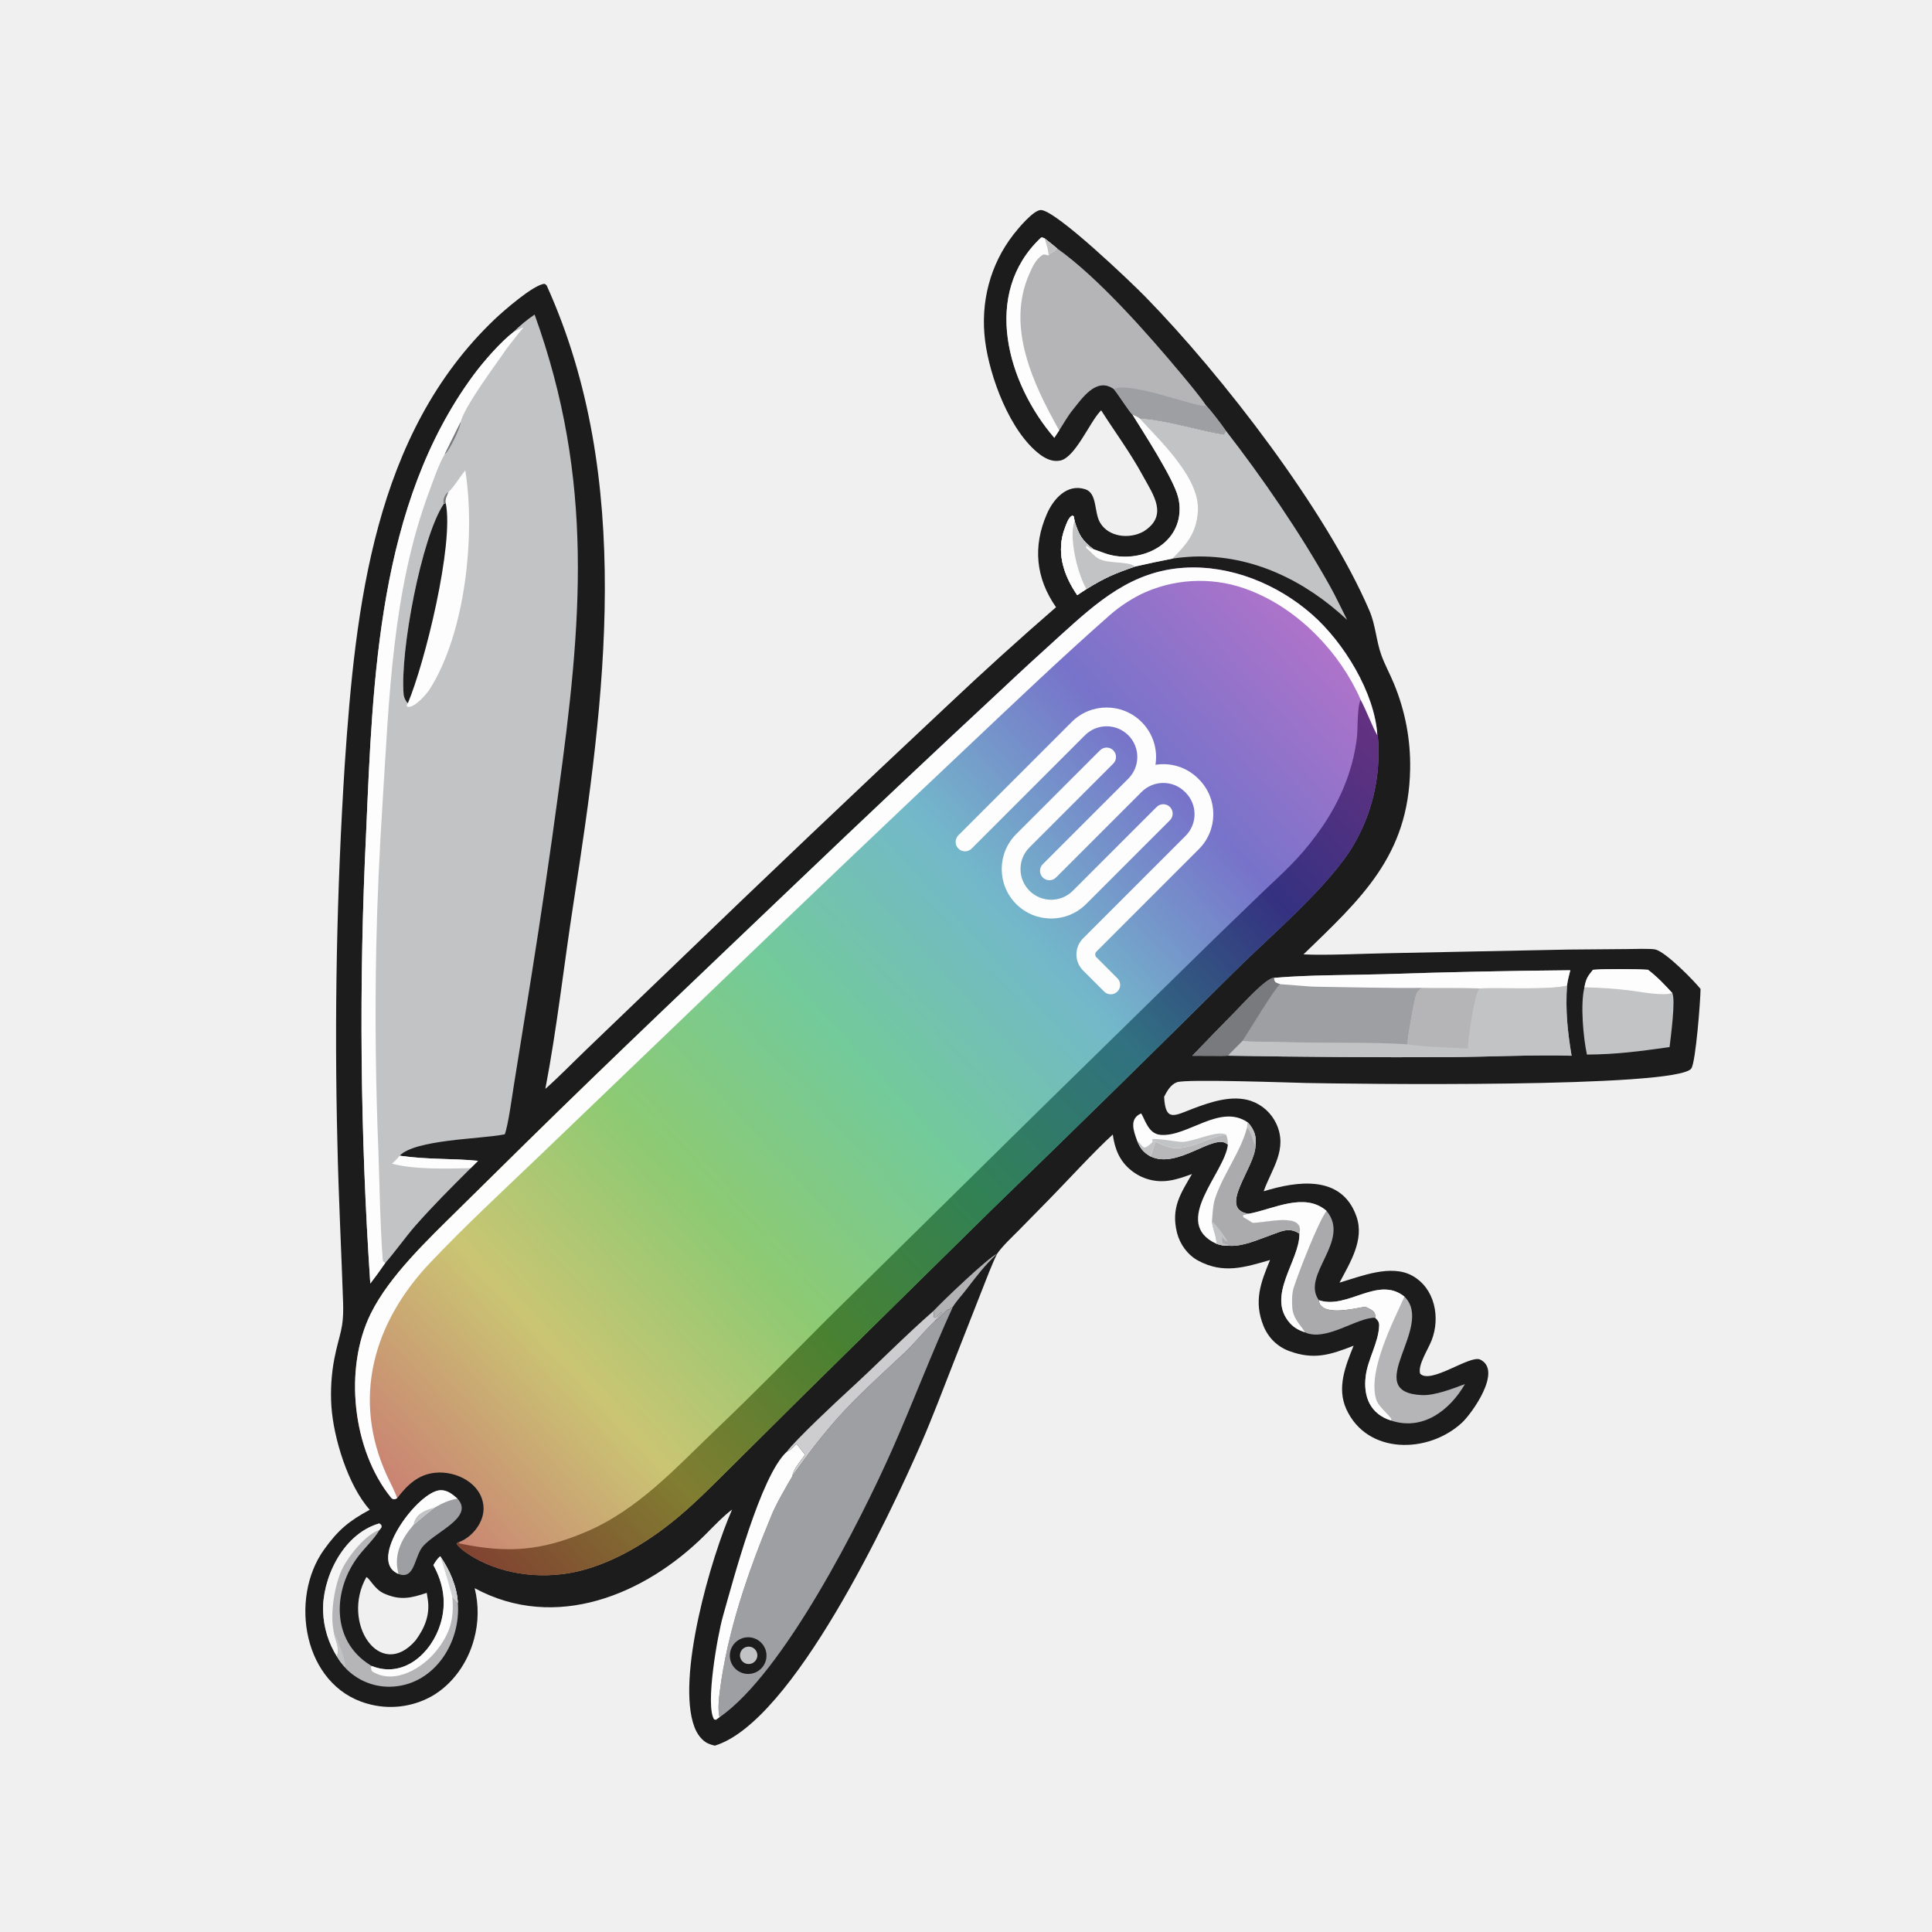
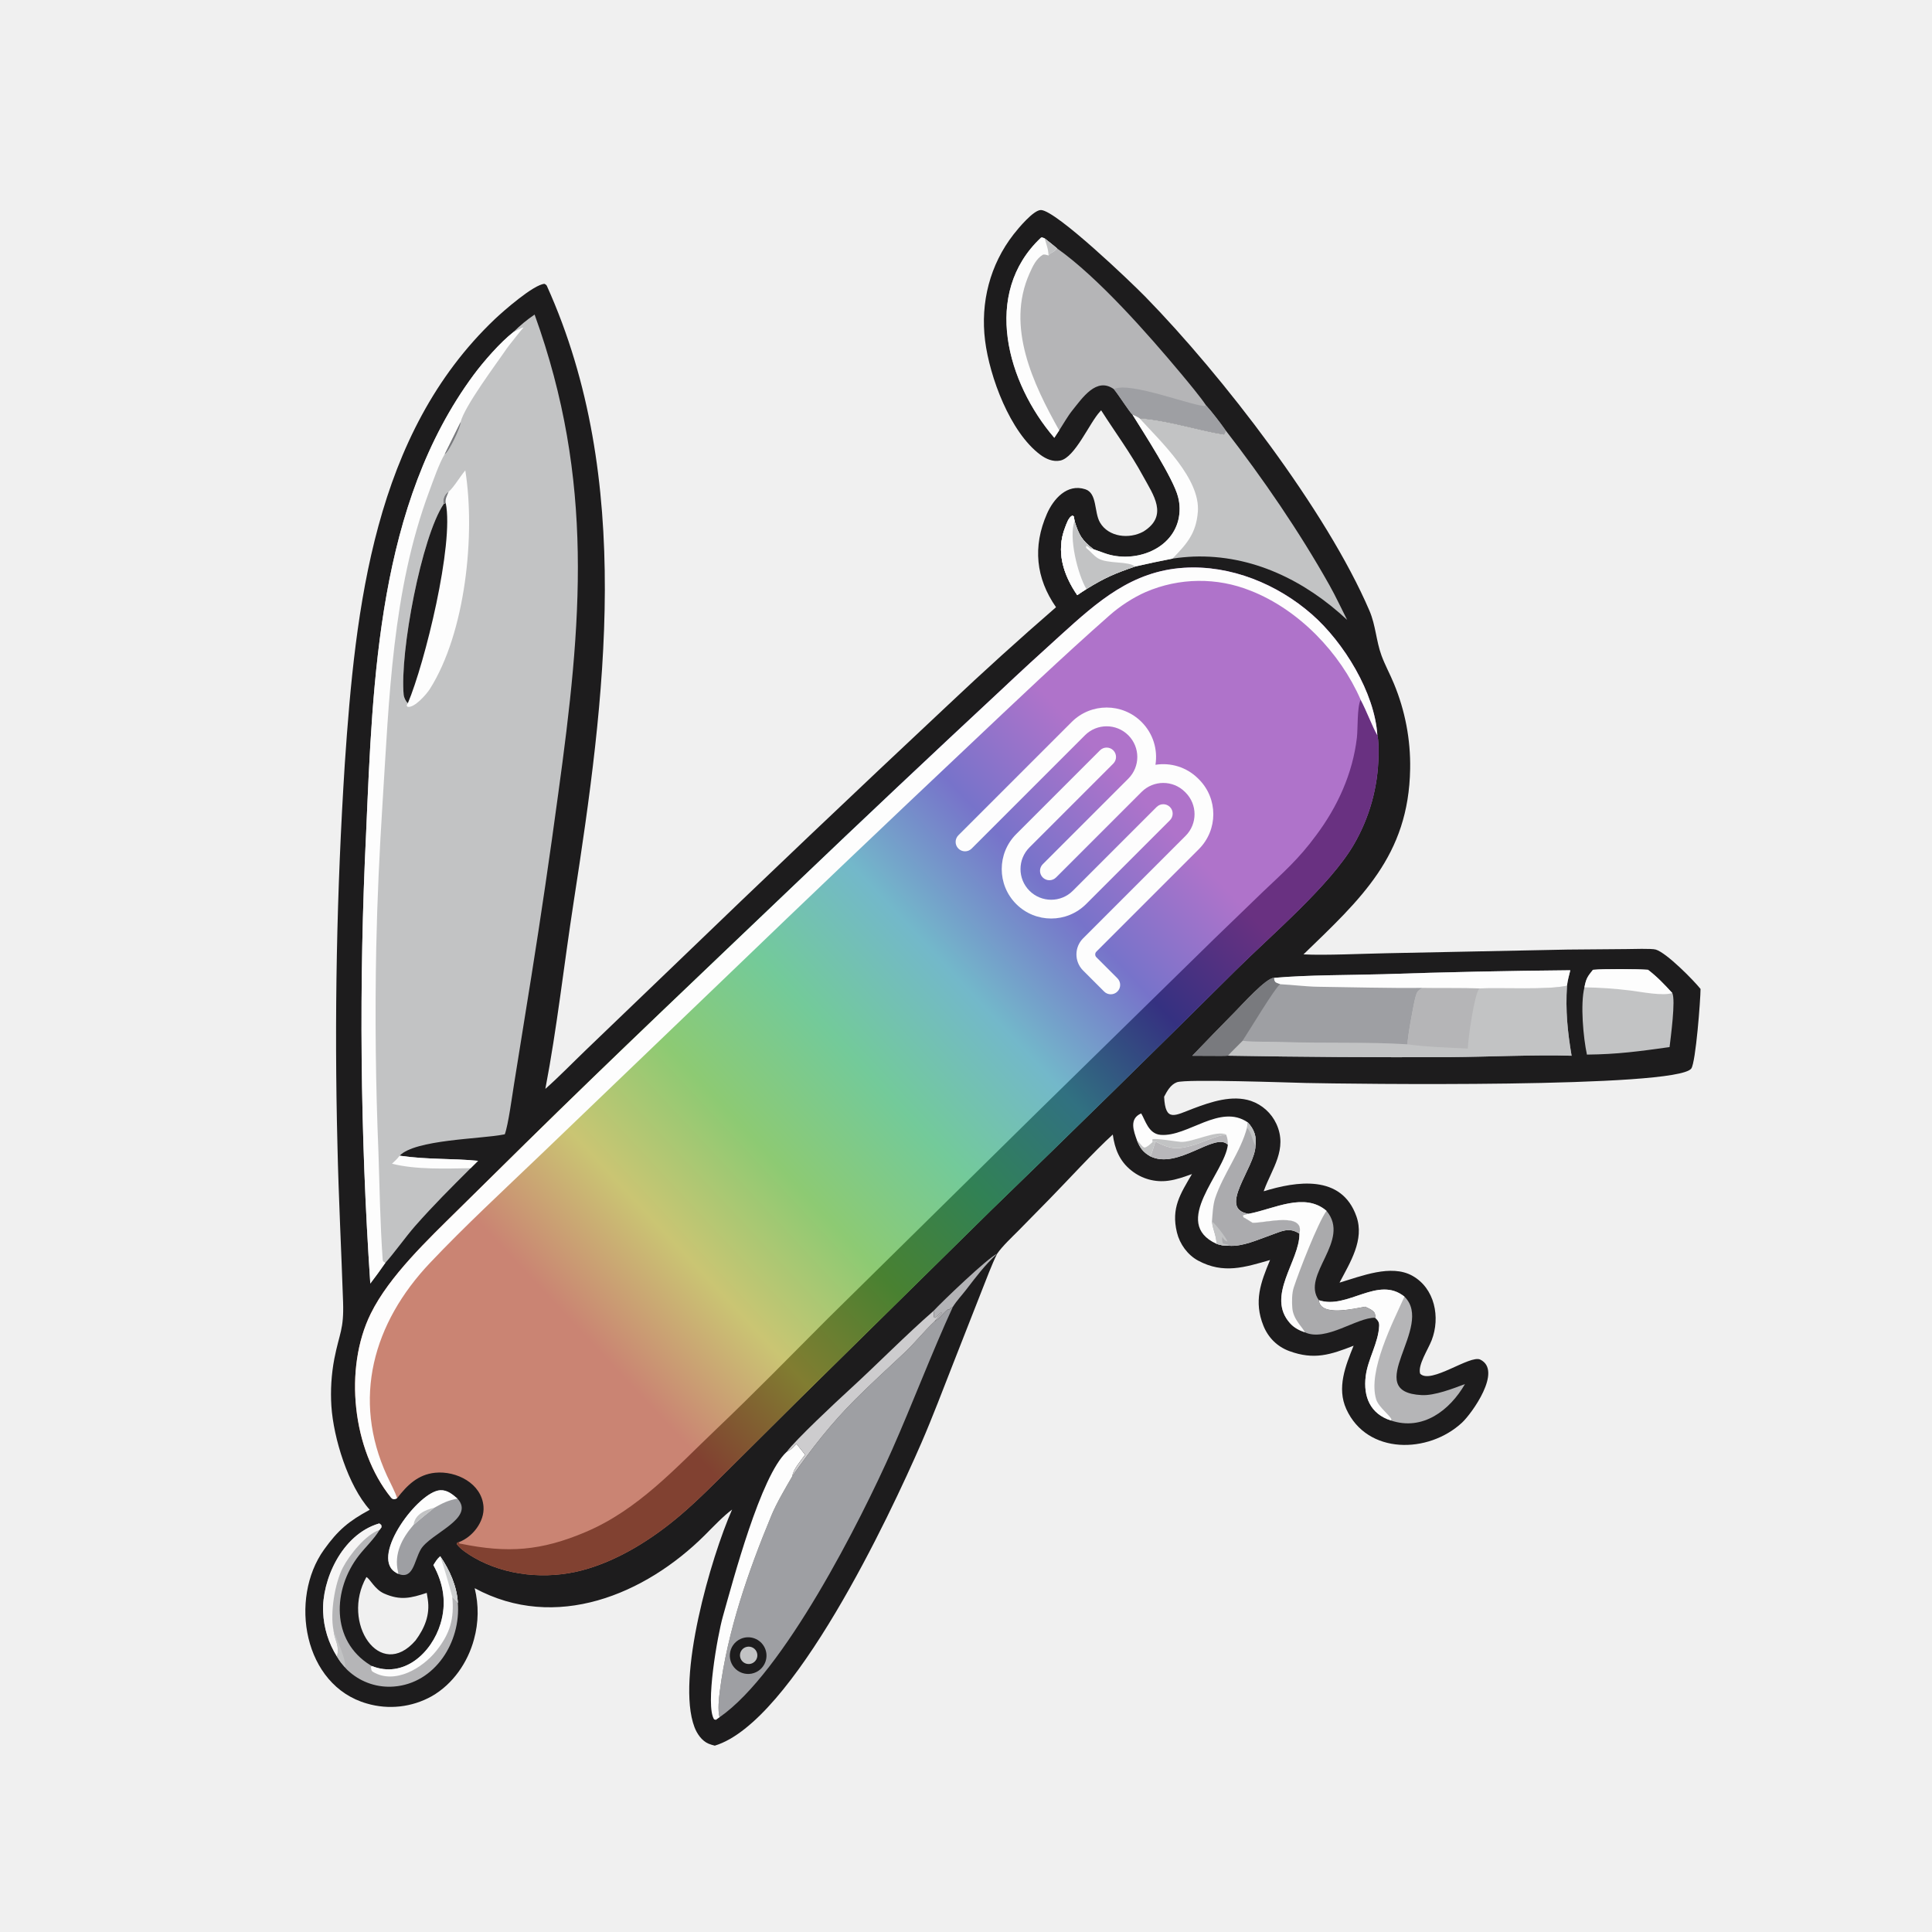
<svg xmlns="http://www.w3.org/2000/svg" width="1024" height="1024" viewBox="0 0 1024 1024" fill="none">
  <g clip-path="url(#clip0_2459_19421)">
    <path d="M195.982 800.211C184.515 787.494 176.758 762.181 175.641 745.284C175.106 736.885 175.63 728.451 177.2 720.184C179.9 706.415 182.329 704.767 181.836 690.026C180.908 662.424 179.455 634.56 178.855 606.974C177.149 539.646 178.443 472.274 182.736 405.06C188.424 321.599 198.18 230.08 262.293 169.124C266.726 164.91 282.793 150.817 288.6 150.434C289.062 150.665 289.612 151.003 289.836 151.499C336.164 254.15 320.732 370.278 304.099 477.75C298.794 512.028 295.281 544.596 289.046 577.129C296.002 571.018 303.859 562.936 310.7 556.367L356.309 512.579C404.661 465.959 453.346 419.685 502.362 373.763C521.106 356.047 540.229 338.734 559.713 321.835C548.994 306.444 547.294 289.687 554.906 272.32C558.321 264.524 565.547 256.152 575.245 259.325C581.62 261.409 579.842 271.441 582.99 276.891C587.507 284.72 598.554 285.863 606.042 281.726C619.527 273.314 611.179 262.174 605.943 252.521C599.063 239.846 591.197 229.353 583.632 217.478C583.445 217.681 583.268 217.884 583.079 218.084C577.399 224.146 569.823 242.516 561.93 244.117C558.087 244.896 554.398 243.265 551.367 241.007C535.324 229.046 524.519 199.737 522.116 180.535C519.589 160.381 524.677 140.292 537.231 124.201C539.621 121.137 547.896 111.102 551.816 111.323C560.014 111.782 599.522 149.589 607.029 157.265C647.721 198.889 703.114 270.624 725.867 323.761C729.141 331.411 729.39 339.706 732.201 347.383C734.063 352.476 736.75 357.309 738.801 362.339C744.749 376.65 747.682 392.031 747.404 407.527C746.665 453.685 721.087 476.575 690.878 505.841C702.271 506.455 723.01 505.444 734.921 505.235L830.928 503.294L861.898 503.034C865.031 503.03 875.441 502.621 877.643 503.308C883.444 505.112 897.693 519.62 901.323 524.165C901.319 529.686 898.798 563.043 896.421 566.335C888.827 576.862 713.684 574.477 692.059 573.999C683.314 573.805 628.641 571.826 623.803 573.607C620.447 574.839 618.559 578.311 617.003 581.298C617.67 594.989 622.679 591.229 632.552 587.507C641.853 583.996 653.119 580.204 663.026 583.499C669.01 585.557 673.893 589.982 676.533 595.733C682.618 609.066 674.064 619.566 670.003 630.784L669.783 631.4C686.973 626.128 711.053 622.185 718.948 644.755C723.273 657.121 715.606 669.098 709.977 679.828C721.559 676.385 737.322 669.92 748.556 676.17C760.536 682.838 763.483 698.26 758.826 710.319C756.916 715.266 751.344 723.537 752.7 728.081C758.376 733.899 779.159 717.955 784.571 720.611C796.516 726.473 780.024 749.261 774.939 753.993C757.107 770.594 724.614 771.114 713.574 746.859C708.424 735.554 713.165 723.815 717.443 713.257C705.325 717.977 696.583 720.974 683.338 716.094C676.94 713.738 672.171 708.965 669.637 702.665C664.433 689.701 668.16 679.814 673.156 667.84C659.747 671.674 648.495 675.387 635.051 668.161C629.441 665.145 625.284 659.37 623.796 653.232C620.645 640.216 625.608 632.823 631.767 622.28C627.537 623.757 623.71 625.217 619.248 625.81C612.266 626.783 605.191 624.835 599.691 620.425C593.375 615.457 590.842 608.94 589.801 601.323C580.13 610.046 565.69 625.902 556.001 635.768L539.818 652.244C536.229 655.876 531.325 660.401 528.508 664.51C525.638 670.2 522.642 678.395 520.204 684.489L505.263 722.556C500.136 735.666 493.968 751.854 488.451 764.547C471.486 803.559 420.197 912.71 378.861 925.231C377.741 924.959 376.604 924.64 375.538 924.188C371.978 922.689 369.412 918.914 368.087 915.421C358.236 889.468 376.802 825.516 388.021 800.108C383.392 803.503 377.785 809.459 373.595 813.636C341.904 845.204 294.467 864.98 251.588 841.774C253.802 850.68 253.681 860.006 251.236 868.848C247.954 881.152 239.99 892.672 228.823 899.043C218.356 904.891 205.977 906.288 194.471 902.909C160.826 893.339 153.115 847.354 171.735 821.348C179.128 811.026 184.806 806.239 195.982 800.211ZM220.258 869.467C225.048 862.98 228.008 855.946 226.731 847.633L226.186 844.253C217.895 846.987 212.248 848.437 203.61 844.617C198.511 842.363 196.207 836.842 194.198 835.869C180.52 860.073 201.42 891.264 220.258 869.467Z" fill="#1D1C1D" />
    <path d="M495.273 700.425C497.019 699.872 500.138 695.718 502.365 694.047L503.031 694.084C503.944 693.209 503.918 693.223 505.041 692.639C493.876 716.945 483.373 744.662 472.883 768.295C456.081 806.155 415.408 886.628 381.365 910.184C380.359 906.396 381.003 900.347 381.502 896.444C385.619 864.331 396.589 832.812 408.951 803.024C411.62 796.593 416.474 788.404 420.017 782.308C430.468 767.455 440.333 754.699 453.234 741.803C461.755 733.286 470.608 725.229 479.383 716.982C484.809 711.882 489.959 705.341 495.273 700.425Z" fill="#9E9FA3" />
    <path d="M392.509 868.667C397.357 866.458 403.081 868.567 405.341 873.392C407.6 878.218 405.554 883.962 400.753 886.272C397.602 887.791 393.878 887.498 391.003 885.508C388.126 883.513 386.544 880.134 386.855 876.649C387.166 873.163 389.326 870.119 392.509 868.667Z" fill="#1D1C1D" />
    <path d="M394.974 873.132C397.232 872.15 399.864 873.117 400.948 875.326C402.034 877.54 401.187 880.213 399.028 881.398C397.541 882.214 395.725 882.143 394.302 881.22C392.88 880.296 392.08 878.666 392.22 876.974C392.361 875.287 393.418 873.807 394.974 873.132Z" fill="#C2C3C4" />
    <path d="M416.95 769.517C419.622 768.18 420.132 767.322 422.113 765.213L426.731 771.019C424.596 774.038 420.207 779.052 420.018 782.308C416.476 788.404 411.621 796.593 408.952 803.024C396.59 832.812 385.62 864.331 381.503 896.443C381.004 900.347 380.361 906.396 381.366 910.184L379.445 911.543L378.493 911.317C373.682 903.997 380.351 866.585 383.115 856.842C388.6 837.509 403.161 782.179 416.95 769.517Z" fill="#FDFDFD" />
    <path d="M494.731 694.866C495.309 695.912 494.739 696.616 495.066 698.193L495.631 698.479C497.012 697.489 497.496 696.943 498.655 695.746L499.172 695.884C497.904 697.323 496.432 698.919 495.273 700.425C489.959 705.341 484.809 711.882 479.382 716.982C470.608 725.229 461.754 733.286 453.234 741.803C440.332 754.699 430.467 767.455 420.016 782.308C420.205 779.052 424.594 774.038 426.729 771.019L422.111 765.213C420.13 767.322 419.62 768.18 416.948 769.517C422.047 762.75 443.052 743.102 450.251 736.526C464.602 723.428 480.267 707.425 494.731 694.866Z" fill="#CDCCCE" />
    <path d="M494.732 694.866C498.77 690.429 523.931 666.292 528.508 664.51C521.82 670.695 517.539 676.494 511.991 683.693C509.626 686.753 507.119 689.327 505.041 692.639C503.917 693.223 503.944 693.209 503.031 694.084L502.364 694.047C500.138 695.718 497.019 699.872 495.273 700.425C496.432 698.919 497.904 697.323 499.173 695.884L498.655 695.746C497.497 696.943 497.013 697.489 495.631 698.479L495.066 698.193C494.739 696.616 495.309 695.912 494.732 694.866Z" fill="#B3B3B6" />
    <path d="M210.461 794.106C209.28 794.754 208.2 794.934 207.196 793.691C186.763 768.389 182.167 725.343 196.507 696.258C206.379 676.231 226.974 656.868 242.828 641.18L278.739 605.781C325.362 559.924 373.833 514.084 421.199 468.851C457.213 434.446 493.451 400.279 529.913 366.354C540.647 356.242 551.497 346.248 562.455 336.376C581.776 318.874 599.971 302.647 627.608 300.93C652.293 299.398 677.102 309.598 695.463 325.747C712.184 340.453 728.628 367.077 730.026 389.709C730.751 392.524 730.708 397.714 730.629 400.675C730.363 417.24 725.831 433.462 717.476 447.769C704.783 469.42 673.857 495.57 655.044 514.234C612.055 556.952 568.789 599.388 525.252 641.543L424.225 741.051L387.251 777.778C378.574 786.362 370.097 795.001 360.797 802.937C345.816 815.725 327.52 827.318 308.373 832.336C289.653 837.244 268.11 835.287 251.238 825.558C248.276 823.838 244.125 821.19 242.12 818.447L242.366 817.636L243.379 817.304C250.564 814.553 256.845 806.458 256.27 798.573C255.37 786.204 241.821 779.457 230.638 780.584C221.484 781.508 215.696 787.301 210.461 794.106Z" fill="url(#knifeRainbow)" />
    <path d="M721.167 370.867C724.199 376.511 727.56 385.513 730.024 389.71C730.748 392.524 730.705 397.714 730.627 400.675C730.361 417.24 725.829 433.463 717.473 447.77C704.78 469.42 673.855 495.57 655.042 514.234C612.053 556.952 568.786 599.388 525.249 641.543L424.223 741.051L387.249 777.778C378.572 786.362 370.094 795.002 360.795 802.938C345.814 815.725 327.518 827.318 308.37 832.337C289.65 837.244 268.108 835.287 251.236 825.558C248.273 823.838 244.123 821.191 242.118 818.447L242.364 817.636L243.376 817.304L243.445 818.145C243.72 818.169 243.994 818.193 244.268 818.216C268.969 823.247 286.652 822.112 310.553 811.933C338.361 800.095 358.215 777.917 379.76 757.384C399.652 738.428 418.977 718.688 438.492 699.102L549.536 589.695L643.667 497.505L669.127 472.914C680.071 462.486 688.251 455.44 697.51 442.822C708.948 427.572 716.951 410.008 719.186 390.966C719.741 386.213 719.239 374.785 721.167 370.867Z" fill="url(#knifeRainbowDark)" />
    <path d="M210.461 794.106C209.28 794.754 208.2 794.934 207.196 793.691C186.763 768.389 182.167 725.343 196.507 696.258C206.379 676.231 226.974 656.868 242.828 641.18L278.739 605.781C325.362 559.924 373.833 514.084 421.199 468.851C457.213 434.446 493.451 400.279 529.913 366.354C540.647 356.242 551.497 346.248 562.455 336.376C581.776 318.874 599.971 302.647 627.608 300.93C652.293 299.398 677.102 309.598 695.463 325.747C712.184 340.453 728.628 367.077 730.026 389.709C727.563 385.513 724.201 376.511 721.17 370.867C710.312 345.95 688.394 323.106 662.848 313.089C644.998 305.917 625.022 306.154 607.342 313.745C600.666 316.665 593.698 321.197 588.226 326.02C562.726 348.489 537.932 372.097 513.238 395.436C470.329 435.879 427.635 476.548 385.159 517.442L286.516 612.082C266.764 631.004 246.617 649.605 227.931 669.334C197.805 701.141 186.383 741.419 205.162 782.282C206.369 784.908 209.914 791.662 210.461 794.106Z" fill="#FDFDFD" />
    <path d="M272.19 175.941C275.603 172.515 279.341 169.431 283.352 166.73C315.144 254.783 308.36 330.097 295.872 420.708C291.512 453.017 286.767 485.273 281.639 517.469L272.433 574.734C271.455 580.749 269.394 596.264 267.552 601.192L266.85 601.332C254.778 603.719 220.038 603.952 211.802 612.548C227.097 614.725 239.261 613.883 253.386 615.254L249.448 619.171C238.922 629.683 229.942 638.578 220.079 649.761C215.164 655.335 208.422 664.807 204.259 669.305C201.694 673.042 199.027 676.704 196.266 680.299C190.908 600.831 190.166 521.117 194.045 441.562C197.585 359.964 200.371 267.295 251.011 198.743C256.238 191.666 265.227 181.36 272.19 175.941Z" fill="#C2C3C4" />
    <path d="M272.19 175.942C273.666 175.315 276.605 173.532 277.471 173.564C276.757 174.245 269.331 183.629 268.607 184.696C262.991 192.973 246.358 215.024 244.104 223.745L235.692 240.733C232.729 245.643 229.623 254.728 227.524 260.357C207.862 313.114 206.285 370.219 202.747 425.785C201.129 451.196 199.939 476.619 199.419 502.088C198.699 538.4 199.091 574.725 200.595 611.011C201.202 629.898 201.495 648.733 202.828 667.608C202.905 668.707 203.476 668.863 204.258 669.305C201.693 673.042 199.027 676.704 196.265 680.299C190.907 600.832 190.165 521.117 194.044 441.562C197.584 359.965 200.37 267.296 251.01 198.743C256.237 191.666 265.226 181.36 272.19 175.942Z" fill="#FDFDFD" />
    <path d="M211.803 612.547C227.098 614.725 239.262 613.883 253.387 615.254L249.449 619.171C236.222 619.353 220.736 620.039 207.748 616.798C209.484 615.181 210.389 614.41 211.803 612.547Z" fill="#FDFDFD" />
    <path d="M244.109 223.744C244.356 226.047 237.821 239.784 235.698 240.733L244.109 223.744Z" fill="#797A7E" />
    <path d="M246.621 249.307C252.018 283.312 246.794 335.177 227.851 365.158C226.101 367.928 219.596 375.434 215.982 374.616L215.513 373.879L216.18 372.699C215.065 371.812 214.076 369.55 213.964 368.365C211.822 345.757 223.427 284.521 235.184 267.1C234.518 264.787 235.672 261.802 237.782 260.651C240.583 258.2 243.801 252.648 246.621 249.307Z" fill="#FDFDFD" />
    <path d="M235.182 267.101L236.256 266.631C240.737 288.381 225.117 351.638 216.178 372.7C215.063 371.813 214.074 369.551 213.962 368.366C211.82 345.758 223.425 284.523 235.182 267.101Z" fill="#1D1C1D" />
    <path d="M235.181 267.101C234.515 264.788 235.669 261.803 237.778 260.651C236.958 262.637 235.85 264.568 236.255 266.631L235.181 267.101Z" fill="#797A7E" />
    <path d="M631.918 559.581C639.458 551.703 647.064 543.887 654.724 536.12C658.138 532.652 671.329 518.01 675.274 518.283C693.452 516.694 714.659 516.88 733.143 516.35C766.183 515.24 799.237 514.539 832.296 514.251C831.584 517.089 830.899 519.545 830.531 522.456C829.71 535.804 830.799 546.496 832.973 559.56C813.399 558.962 788.866 560.151 768.8 560.298C729.467 560.486 690.13 560.23 650.801 559.54C648.798 559.792 635.233 559.522 631.918 559.581Z" fill="#9E9FA3" />
    <path d="M650.804 559.541C652.653 557.426 656.431 553.864 658.572 551.645C665.638 552.384 672.698 552.011 679.759 552.264C701.48 553.041 724.403 552.133 746.009 553.505C745.859 550.588 749.323 531.435 750.273 528.341L750.565 527.408C751.255 525.189 751.868 524.926 753.857 523.601C763.75 523.782 774.44 523.517 784.125 523.885C796.443 523.376 819.871 524.746 830.534 522.456C829.714 535.805 830.802 546.496 832.977 559.56C813.402 558.962 788.87 560.151 768.803 560.299C729.471 560.487 690.133 560.23 650.804 559.541Z" fill="#C2C3C4" />
    <path d="M753.856 523.6C763.749 523.781 774.439 523.517 784.124 523.884C781.432 526.626 778.077 550.83 777.962 555.759C768.79 555.324 754.808 554.827 746.008 553.504C745.858 550.588 749.322 531.434 750.272 528.341L750.564 527.407C751.254 525.188 751.867 524.926 753.856 523.6Z" fill="#B5B5B7" />
    <path d="M675.273 518.284C693.451 516.695 714.657 516.882 733.142 516.352C766.182 515.242 799.236 514.541 832.295 514.253C831.582 517.091 830.897 519.547 830.53 522.457C819.866 524.747 796.438 523.377 784.12 523.886C774.436 523.519 763.746 523.783 753.852 523.602C735.62 523.797 716.901 523.232 698.629 523.006C692.364 522.929 684.839 521.962 678.453 521.652C676.099 520.777 675.378 520.855 675.273 518.284Z" fill="#FDFDFD" />
    <path d="M631.918 559.581C639.458 551.703 647.064 543.887 654.724 536.12C658.138 532.652 671.329 518.01 675.274 518.283C675.379 520.853 676.1 520.775 678.455 521.65C675.715 523.623 662.005 546.51 658.569 551.644C656.428 553.864 652.65 557.426 650.801 559.54C648.798 559.792 635.233 559.522 631.918 559.581Z" fill="#797A7E" />
    <path d="M558.808 232.048C533.906 203.103 520.259 155.615 551.664 126.039C552.192 125.542 553.062 126.115 553.674 126.338C555.773 128.025 558.214 129.896 560.234 131.63C582.066 147.045 608.607 177.273 625.745 197.768C629.202 201.903 636.599 210.767 639.275 214.92C642.258 218.195 646.841 224.179 649.397 227.833C649.272 229.542 649.54 228.97 648.677 230.28C635.217 228.129 617.66 222.455 603.962 221.712C602.677 220.826 601.624 220.408 600.216 219.771C598.606 218.337 592.762 209.078 590.384 206.275C581.162 199.622 573.673 210.943 568.318 217.585C565.933 220.543 563.52 224.843 561.397 228.104L558.808 232.048Z" fill="#B5B5B7" />
    <path d="M558.808 232.048C533.906 203.103 520.259 155.615 551.664 126.039C552.192 125.542 553.062 126.115 553.674 126.338C555.773 128.025 558.214 129.896 560.234 131.63C558.418 134.103 556.966 133.523 555.718 135.417C554.424 135.039 554.23 134.884 552.909 134.919C549.145 137.085 547.327 141.207 545.611 145.07C533.079 173.276 547.66 203.616 561.397 228.104L558.808 232.048Z" fill="#FDFDFD" />
    <path d="M553.675 126.338C555.774 128.026 558.215 129.896 560.235 131.63C558.42 134.103 556.968 133.523 555.72 135.417C555.794 132.623 554.499 129.106 553.675 126.338Z" fill="#C2C3C4" />
    <path d="M590.388 206.274C598.462 201.818 633.908 215.983 639.047 215.13L639.279 214.919C642.262 218.194 646.845 224.178 649.4 227.832C649.276 229.541 649.543 228.97 648.68 230.279C635.221 228.129 617.664 222.454 603.966 221.711C602.681 220.825 601.628 220.408 600.219 219.77C598.61 218.336 592.765 209.077 590.388 206.274Z" fill="#9E9FA3" />
    <path d="M600.221 219.77C601.63 220.408 602.683 220.825 603.968 221.711C617.666 222.455 635.223 228.129 648.683 230.28C649.546 228.97 649.278 229.541 649.403 227.832C669.391 253.63 688.636 281.692 704.619 310.124C707.998 316.129 710.887 322.426 714.013 328.554C691.665 307.68 663.633 293.892 632.528 295.004C628.82 295.168 625.127 295.522 621.456 296.068C614.804 297.369 608.168 298.775 601.558 300.28C590.693 304.05 585.831 306.075 575.841 312.209C574.285 313.156 572.51 314.397 570.964 315.417C563.581 304.715 559.579 292.168 564.557 279.508C565.362 277.46 566.324 274.236 568.401 273.274L569.14 273.734L569.561 276.223C571.844 283.541 573.343 286.293 579.548 291.084C579.682 291.102 584.92 293.008 585.657 293.271C600.384 298.507 620.469 292.064 624.526 275.628C625.501 271.568 625.45 267.328 624.372 263.294C621.867 253.539 606.146 229.298 600.221 219.77Z" fill="#C2C3C4" />
    <path d="M600.221 219.77C601.63 220.408 602.683 220.825 603.968 221.711C615.484 234.276 636.257 253.783 634.886 271.264C633.989 282.76 628.994 288.303 621.456 296.068C614.804 297.369 608.168 298.775 601.558 300.28C590.693 304.05 585.831 306.075 575.841 312.209C574.285 313.156 572.51 314.397 570.964 315.417C563.581 304.715 559.579 292.168 564.557 279.508C565.362 277.46 566.324 274.236 568.401 273.274L569.14 273.734L569.561 276.223C571.844 283.541 573.343 286.293 579.548 291.084C579.682 291.102 584.92 293.008 585.657 293.271C600.384 298.507 620.469 292.064 624.526 275.628C625.501 271.568 625.45 267.328 624.372 263.294C621.867 253.539 606.146 229.298 600.221 219.77Z" fill="#FDFDFD" />
    <path d="M570.961 315.417C563.578 304.715 559.576 292.168 564.554 279.508C565.359 277.46 566.32 274.236 568.397 273.274L569.136 273.734L569.558 276.223C571.841 283.541 573.34 286.293 579.545 291.084C576.923 290.825 578.298 290.719 575.758 289.237L575.657 290.391L576.341 290.952C578.44 292.696 579.597 294.453 582.03 295.947C586.989 298.984 598.283 297.295 601.554 300.28C590.689 304.05 585.828 306.075 575.838 312.209C574.282 313.156 572.507 314.397 570.961 315.417Z" fill="#C2C3C4" />
    <path d="M570.961 315.417C563.578 304.715 559.576 292.168 564.554 279.508C565.359 277.46 566.32 274.236 568.397 273.274L569.136 273.734L569.558 276.223C566.285 284.521 571.193 304.543 575.838 312.209C574.282 313.156 572.507 314.397 570.961 315.417Z" fill="#FDFDFD" />
    <path d="M602.665 604.523C600.814 599.371 598.355 592.986 604.845 590.123C607.033 593.641 608.663 600.961 615.152 601.498C629.474 602.692 646.632 584.803 661.312 594.863C664.662 598.377 666.083 602.361 665.45 607.211C665.185 619.031 645.052 640.762 661.764 643.318C660.611 643.642 659.535 643.943 658.366 644.225L658.921 644.158L658.951 645.099C660.582 646.059 662.242 646.998 663.81 648.05L664.655 648.065C670.842 648.164 691.701 642.265 688.724 653.87C683.154 650.165 679.022 652.728 673.258 654.74C666.444 657.113 658.648 660.822 651.289 660.272C648.252 660.247 647.723 660.119 644.792 659.28C620.238 648.045 649.265 621.61 650.784 606.731C644.043 599.754 624.337 620.146 609.647 612.853C605.822 610.652 604.252 608.485 602.665 604.523Z" fill="#FDFDFD" />
    <path d="M661.311 594.862C664.661 598.376 666.082 602.361 665.449 607.21C665.185 619.031 645.051 640.762 661.764 643.317C660.61 643.641 659.534 643.943 658.365 644.224L658.92 644.158L658.95 645.098C660.581 646.058 662.241 646.997 663.809 648.049L664.654 648.064C670.842 648.163 691.7 642.264 688.723 653.869C683.153 650.164 679.021 652.727 673.257 654.739C666.443 657.112 658.648 660.821 651.289 660.271C648.251 660.247 647.722 660.118 644.791 659.28C644.651 654.602 642.953 652.3 642.358 647.477C642.673 643.55 642.846 638.69 644.103 634.929C648.276 622.395 657.654 610.387 660.95 597.643C661.187 596.469 661.199 596.06 661.311 594.862Z" fill="#ABABAE" />
    <path d="M642.358 647.478C644.112 648.309 650.251 656.613 650.623 658.094C648.923 657.398 648.838 657.072 647.821 655.573C647.78 657.011 647.649 657.728 648.165 659.088C649.117 659.283 649.992 659.473 650.931 659.705L651.289 660.272C648.252 660.247 647.722 660.119 644.791 659.28C644.651 654.602 642.953 652.301 642.358 647.478Z" fill="#C2C3C4" />
    <path d="M661.31 594.863C664.66 598.377 666.081 602.362 665.448 607.211C663.631 604.74 663.692 600.903 660.949 597.644C661.186 596.47 661.199 596.061 661.31 594.863Z" fill="#C2C3C4" />
    <path d="M609.647 612.852C611.067 610.446 611.392 607.136 612.511 605.087C620.191 609.001 623.723 609.544 632.41 606.96C637.085 605.568 645.296 601.715 649.868 601.353C650.707 603.719 650.699 604.2 650.784 606.73C644.044 599.753 624.338 620.146 609.647 612.852Z" fill="#B8B7BA" />
    <path d="M610.845 605.356L610.769 603.859C612.85 603.175 623.058 605.028 625.771 605.217C631.889 605.654 644.904 598.758 649.869 601.353C645.297 601.715 637.086 605.567 632.411 606.96C623.723 609.544 620.192 609.001 612.512 605.087C611.783 605.025 611.601 605.17 610.845 605.356Z" fill="#C2C3C4" />
    <path d="M602.664 604.523C604.491 605.897 604.93 607.577 606.591 608.266C608.261 607.873 609.506 606.518 610.843 605.358C611.599 605.171 611.781 605.026 612.51 605.088C611.391 607.137 611.066 610.447 609.646 612.853C605.822 610.652 604.252 608.485 602.664 604.523Z" fill="#C2C3C4" />
    <path d="M844.291 514.024C850.482 513.437 867.115 513.566 873.456 514.003C878.245 517.617 882.297 521.889 886.331 526.316C888.233 529.835 885.473 550.059 884.903 554.981C868.716 557.231 857.474 558.799 841.105 558.962C839.175 549.981 837.547 532.21 839.777 523.318C840.699 518.593 841.39 517.648 844.291 514.024Z" fill="#C2C3C4" />
    <path d="M844.291 514.023C850.482 513.436 867.115 513.565 873.456 514.002C878.245 517.616 882.297 521.887 886.331 526.314C881.531 528.065 869.625 525.669 864.076 524.985C856.011 523.993 847.899 523.432 839.777 523.316C840.699 518.591 841.39 517.647 844.291 514.023Z" fill="#FDFDFD" />
    <path d="M699.024 689.118C714.152 694.256 730.351 675.931 744.38 687.239C760.675 703.125 720.748 737.821 753.589 739.439C760.344 739.77 770.095 735.991 776.467 733.585C768.42 747.494 754.082 758.574 737.186 752.876C726.33 749.396 722.497 740.381 723.849 729.429C724.98 720.272 730.594 711.822 730.984 702.703C731.066 700.713 730.265 699.726 728.862 698.439C729.014 696.924 729.009 697.457 728.651 695.928C727.301 694.091 725.663 693.585 723.561 692.571C717.691 693.532 699.822 698.022 699.024 689.118Z" fill="#B5B5B7" />
    <path d="M699.024 689.118C714.152 694.256 730.351 675.931 744.38 687.239C738.448 700.484 724.779 726.768 729.418 741.752C730.689 745.853 737.175 750.552 737.484 752.359L737.186 752.876C726.33 749.396 722.497 740.381 723.849 729.429C724.98 720.272 730.594 711.822 730.984 702.703C731.066 700.713 730.265 699.726 728.862 698.439C729.014 696.924 729.009 697.457 728.651 695.928C727.301 694.091 725.663 693.585 723.561 692.571C717.691 693.532 699.822 698.022 699.024 689.118Z" fill="#FDFDFD" />
    <path d="M663.807 648.05C662.239 646.999 660.579 646.06 658.948 645.099L658.918 644.159L658.363 644.226C659.532 643.944 660.608 643.642 661.762 643.318L662.538 643.172C675.376 640.68 691.45 631.782 703.076 641.77C716.338 657.599 689.33 675.769 699.024 689.118C699.821 698.022 717.69 693.532 723.561 692.571C725.663 693.585 727.3 694.091 728.651 695.928C729.009 697.457 729.014 696.924 728.862 698.439C719.219 698.158 702.734 711.353 691.581 706.141C688.7 705.205 685.905 703.712 683.849 701.449C670.713 687.004 688.931 668.267 688.721 653.87C691.698 642.266 670.84 648.165 664.652 648.066L663.807 648.05Z" fill="#AAAAAC" />
    <path d="M663.807 648.05C662.239 646.999 660.579 646.06 658.948 645.099L658.918 644.159L658.363 644.226C659.532 643.944 660.608 643.642 661.762 643.318L662.538 643.172C675.376 640.68 691.45 631.782 703.076 641.77C698.389 648.395 688.633 673.533 685.741 682.312C684.68 685.525 684.694 689.957 684.946 693.218C685.44 699.475 690.439 703.39 691.581 706.141C688.7 705.205 685.905 703.712 683.849 701.449C670.713 687.004 688.931 668.267 688.721 653.87C691.698 642.266 670.84 648.165 664.652 648.066L663.807 648.05Z" fill="#FDFDFD" />
    <path d="M178.586 877.986C174.127 870.911 171.606 862.785 171.275 854.425C170.49 837.642 181.054 813.404 200.751 807.529C201.314 807.364 201.709 807.992 202.135 808.413C202.238 810.023 202.337 809.207 201.189 810.857C198.37 815.668 193.616 820.048 190.155 824.522C176.303 842.424 175.259 869.581 196.246 882.538L196.984 882.985C213.963 889.839 228.793 876.091 233.484 860.608C236.78 849.728 235.11 839.384 229.696 829.524C230.942 827.589 231.565 826.382 233.317 824.833C238.288 832.074 242.154 840.684 242.67 849.562C244.308 870.268 230.626 892.247 208.736 893.905C200.309 894.568 191.963 891.866 185.526 886.389C184.708 885.689 183.589 884.71 182.959 883.847C180.949 881.547 180.197 880.696 178.586 877.986Z" fill="#B5B5B7" />
    <path d="M229.698 829.524C230.943 827.589 231.567 826.382 233.319 824.834C238.29 832.074 242.156 840.684 242.672 849.563C241.843 848.378 240.715 847.301 239.704 846.251C240.828 857.716 238.688 865.689 231.205 875.039C223.945 884.107 209.283 893.056 197.642 886.107C196.679 885.534 196.806 884.67 196.588 883.58L196.986 882.985C213.964 889.839 228.794 876.091 233.485 860.609C236.782 849.729 235.112 839.384 229.698 829.524Z" fill="#FDFDFD" />
    <path d="M233.319 824.833C238.29 832.073 242.157 840.683 242.672 849.562C241.843 848.377 240.716 847.3 239.704 846.25C238.181 840.56 235.248 830.297 233.319 824.833Z" fill="#CED0D1" />
    <path d="M178.586 877.986C174.127 870.911 171.606 862.785 171.275 854.425C170.49 837.642 181.054 813.404 200.751 807.529C201.314 807.364 201.709 807.992 202.135 808.413C202.238 810.023 202.337 809.207 201.189 810.857C193.941 813.253 185.249 824.042 181.714 830.88C177.413 839.193 174.927 855.095 176.74 863.948C177.402 869.826 180.181 872.254 178.586 877.986Z" fill="#F6F5F5" />
    <path d="M176.742 863.948C178.423 868.795 183.572 879.707 182.961 883.847C180.95 881.546 180.199 880.695 178.587 877.985C180.183 872.254 177.403 869.825 176.742 863.948Z" fill="#C2C3C4" />
    <path d="M211.031 834.194C210.364 833.865 209.723 833.479 209.117 833.048C196.632 824.124 221.864 790.456 233.347 789.848C237.154 789.645 239.983 792.172 242.464 794.288C252.176 804.841 227.891 812.72 222.98 821.289C219.424 827.497 219.086 837.336 211.031 834.194Z" fill="#9E9FA3" />
    <path d="M211.031 834.194C210.364 833.865 209.723 833.479 209.117 833.048C196.632 824.124 221.864 790.456 233.347 789.848C237.154 789.645 239.983 792.172 242.464 794.288C237.437 795.233 234.654 796.657 230.18 799.147C226.447 802.065 222.788 805.08 219.202 808.18C213.071 815.312 208.734 823.453 210.944 833.088C211.081 833.687 211.046 833.561 211.031 834.194Z" fill="#FDFDFD" />
    <path d="M219.206 808.179C219.958 802.665 225.273 800.267 230.183 799.146C226.451 802.065 222.791 805.079 219.206 808.179Z" fill="#C2C3C4" />
    <path fill-rule="evenodd" clip-rule="evenodd" d="M598.032 389.712C591.685 383.365 581.393 383.365 575.045 389.712L514.998 449.76C513.055 451.703 509.904 451.703 507.961 449.76C506.018 447.816 506.018 444.666 507.961 442.723L568.009 382.676C578.243 372.442 594.835 372.441 605.069 382.676C611.244 388.851 613.693 397.341 612.416 405.353C620.428 404.077 628.919 406.528 635.094 412.703L635.406 413.015C645.64 423.249 645.64 439.842 635.406 450.076L581.099 504.383C580.278 505.204 580.278 506.534 581.098 507.354L592.25 518.506C594.193 520.449 594.193 523.6 592.25 525.543C590.306 527.486 587.156 527.486 585.213 525.543L574.062 514.391C569.355 509.684 569.355 502.053 574.062 497.347L628.369 443.039C634.717 436.691 634.717 426.4 628.369 420.052L628.057 419.739C621.708 413.391 611.416 413.389 605.069 419.736L560.347 464.462C560.307 464.502 560.267 464.541 560.226 464.579L559.721 465.084C557.778 467.027 554.627 467.027 552.684 465.084C550.741 463.141 550.741 459.991 552.684 458.047L598.032 412.699C604.38 406.352 604.38 396.06 598.032 389.712ZM590.058 397.689C592.001 399.633 592.001 402.783 590.058 404.726L545.647 449.136C539.3 455.484 539.3 465.775 545.647 472.123C551.995 478.47 562.287 478.47 568.634 472.123L613.044 427.713C614.988 425.77 618.138 425.77 620.081 427.713C622.024 429.656 622.024 432.807 620.081 434.75L575.671 479.16C565.437 489.393 548.845 489.393 538.611 479.16C528.377 468.926 528.377 452.333 538.611 442.099L583.021 397.689C584.964 395.746 588.114 395.746 590.058 397.689Z" fill="#FDFDFD" />
  </g>
  <defs>
-     <linearGradient id="knifeRainbow" x1="240" y1="820" x2="730" y2="370" gradientUnits="userSpaceOnUse">
+     <linearGradient id="knifeRainbow" x1="335" y1="735" x2="635" y2="455" gradientUnits="userSpaceOnUse">
      <stop offset="0" stop-color="#CA8473" />
      <stop offset="0.167" stop-color="#CAC573" />
      <stop offset="0.333" stop-color="#8DCA73" />
      <stop offset="0.5" stop-color="#73CA9A" />
      <stop offset="0.667" stop-color="#73B8CA" />
      <stop offset="0.833" stop-color="#7773CA" />
      <stop offset="1" stop-color="#AF73CA" />
    </linearGradient>
-     <linearGradient id="knifeRainbowDark" x1="240" y1="820" x2="730" y2="370" gradientUnits="userSpaceOnUse">
+     <linearGradient id="knifeRainbowDark" x1="335" y1="735" x2="635" y2="455" gradientUnits="userSpaceOnUse">
      <stop offset="0" stop-color="#814131" />
      <stop offset="0.167" stop-color="#817D31" />
      <stop offset="0.333" stop-color="#498131" />
      <stop offset="0.5" stop-color="#318155" />
      <stop offset="0.667" stop-color="#317181" />
      <stop offset="0.833" stop-color="#353181" />
      <stop offset="1" stop-color="#693181" />
    </linearGradient>
    <clipPath id="clip0_2459_19421">
      <rect width="1024" height="1024" fill="white" />
    </clipPath>
  </defs>
</svg>
